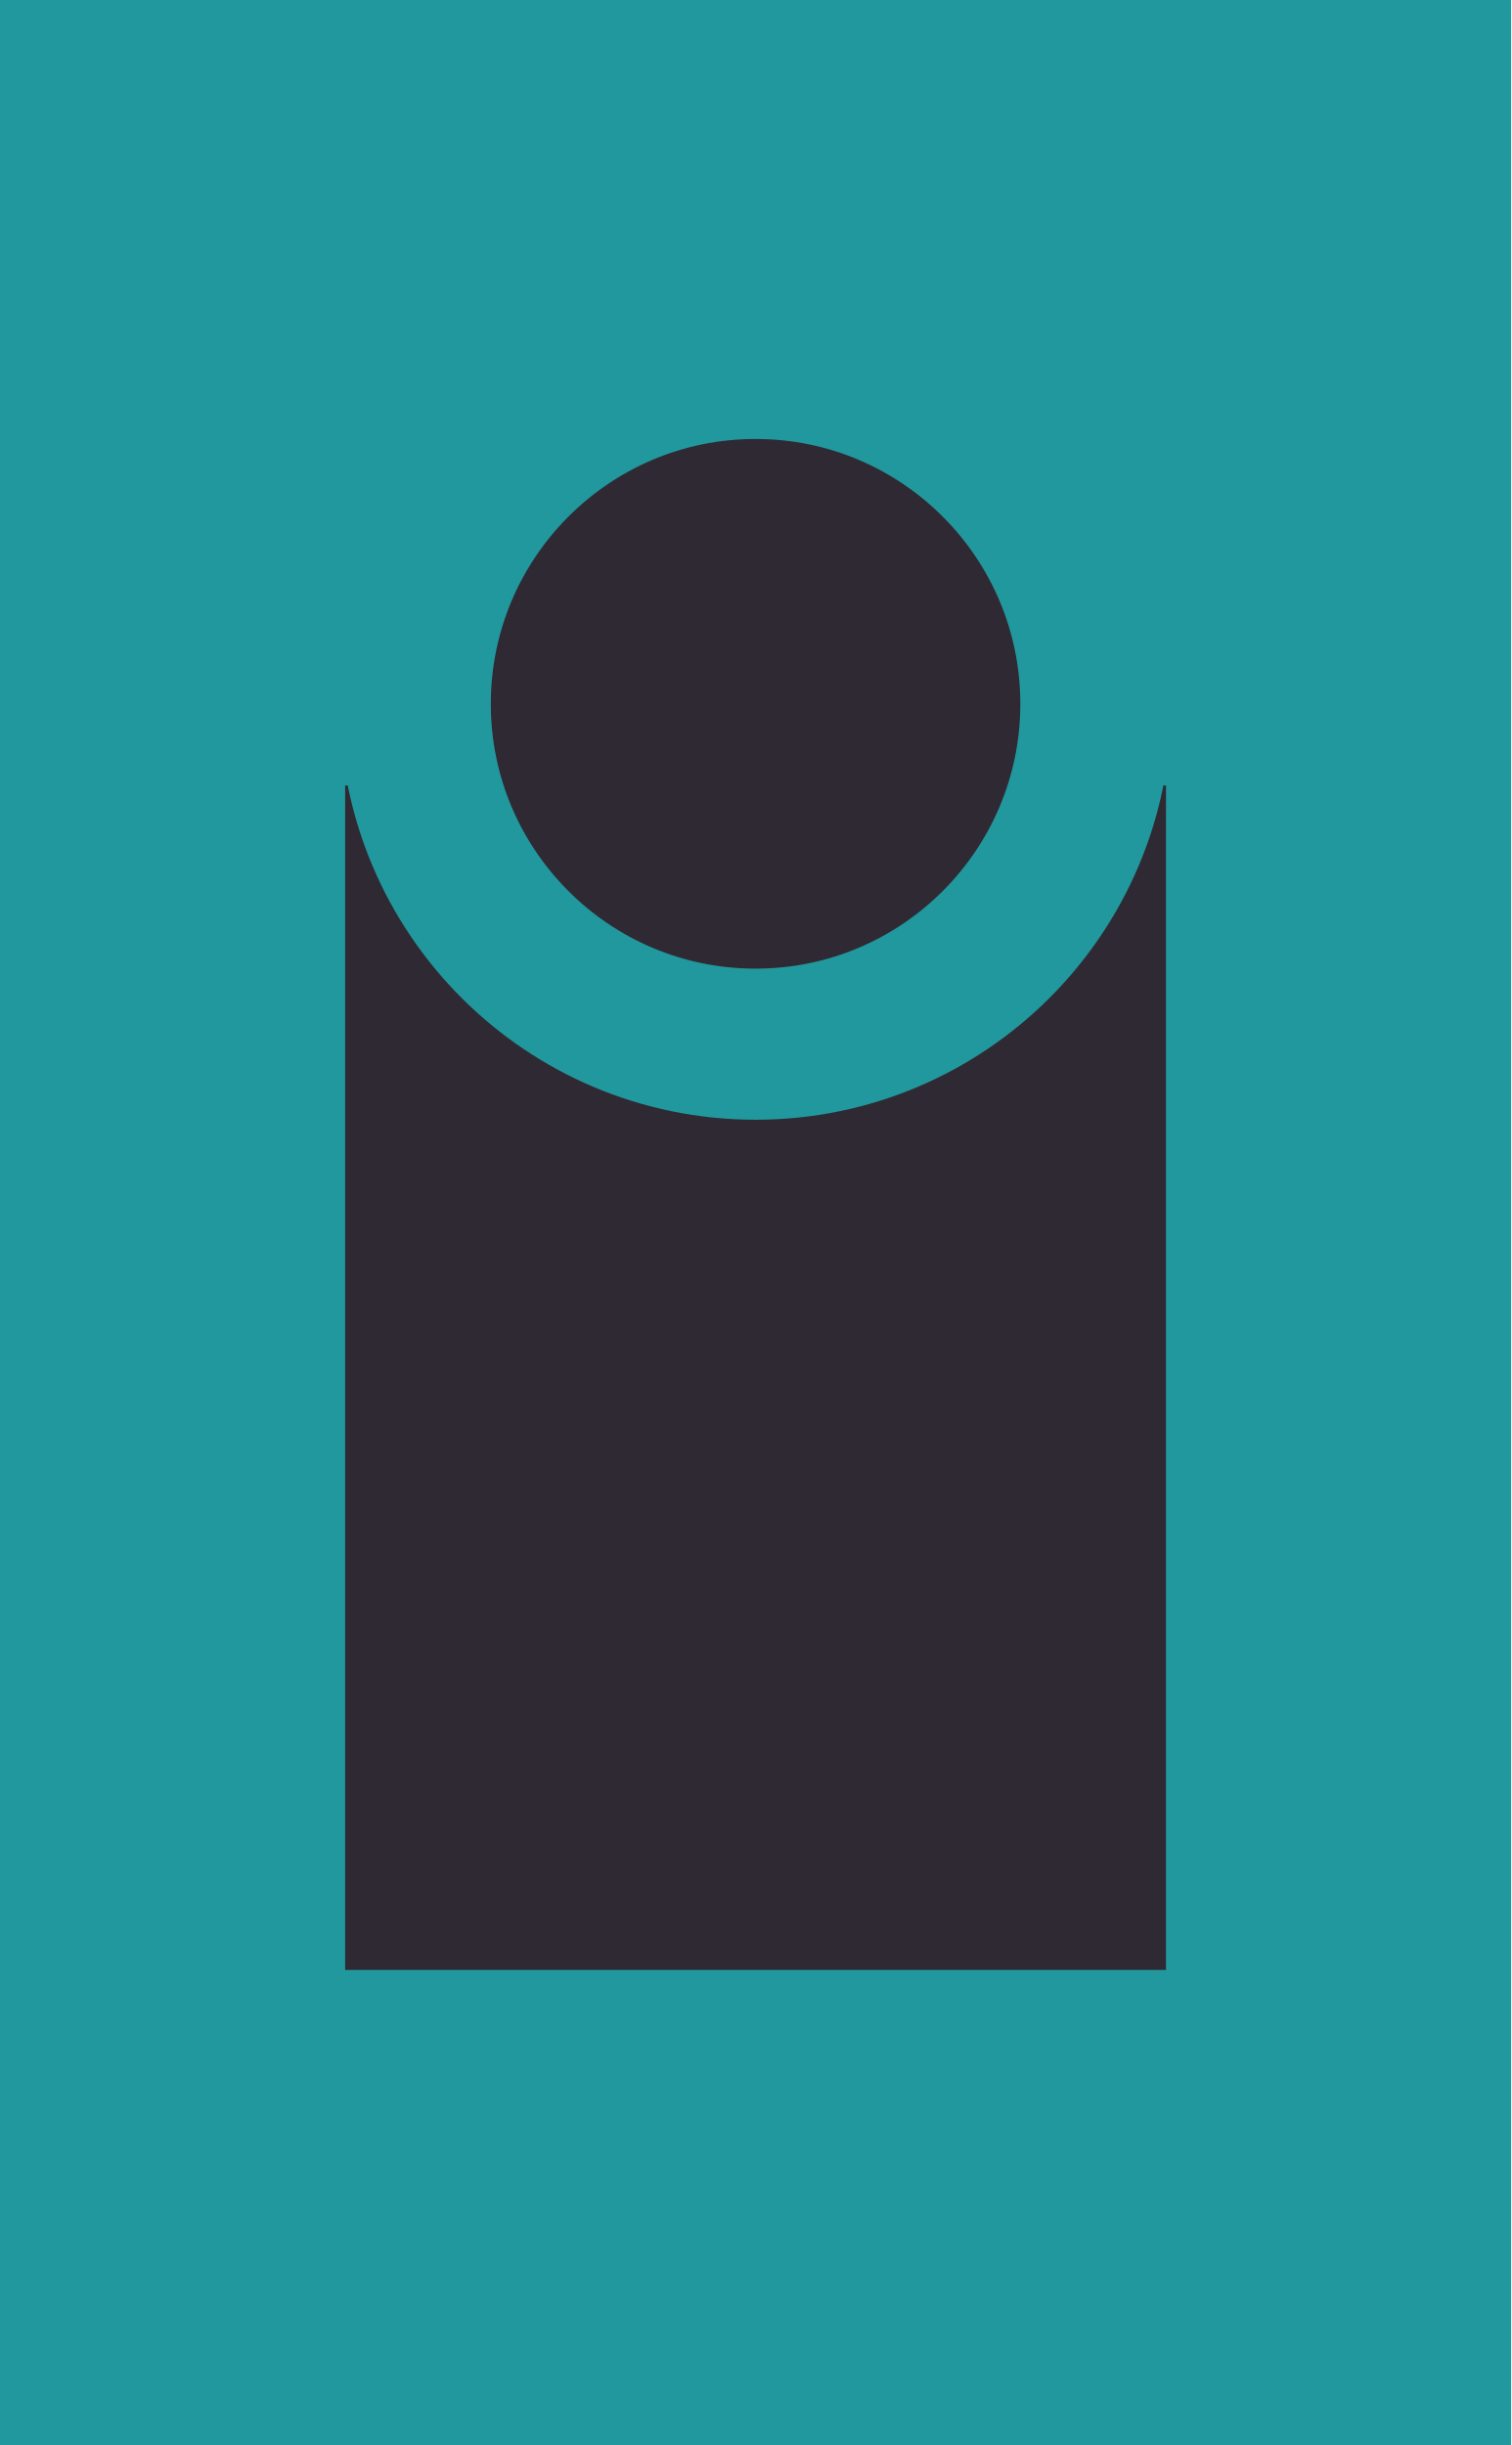
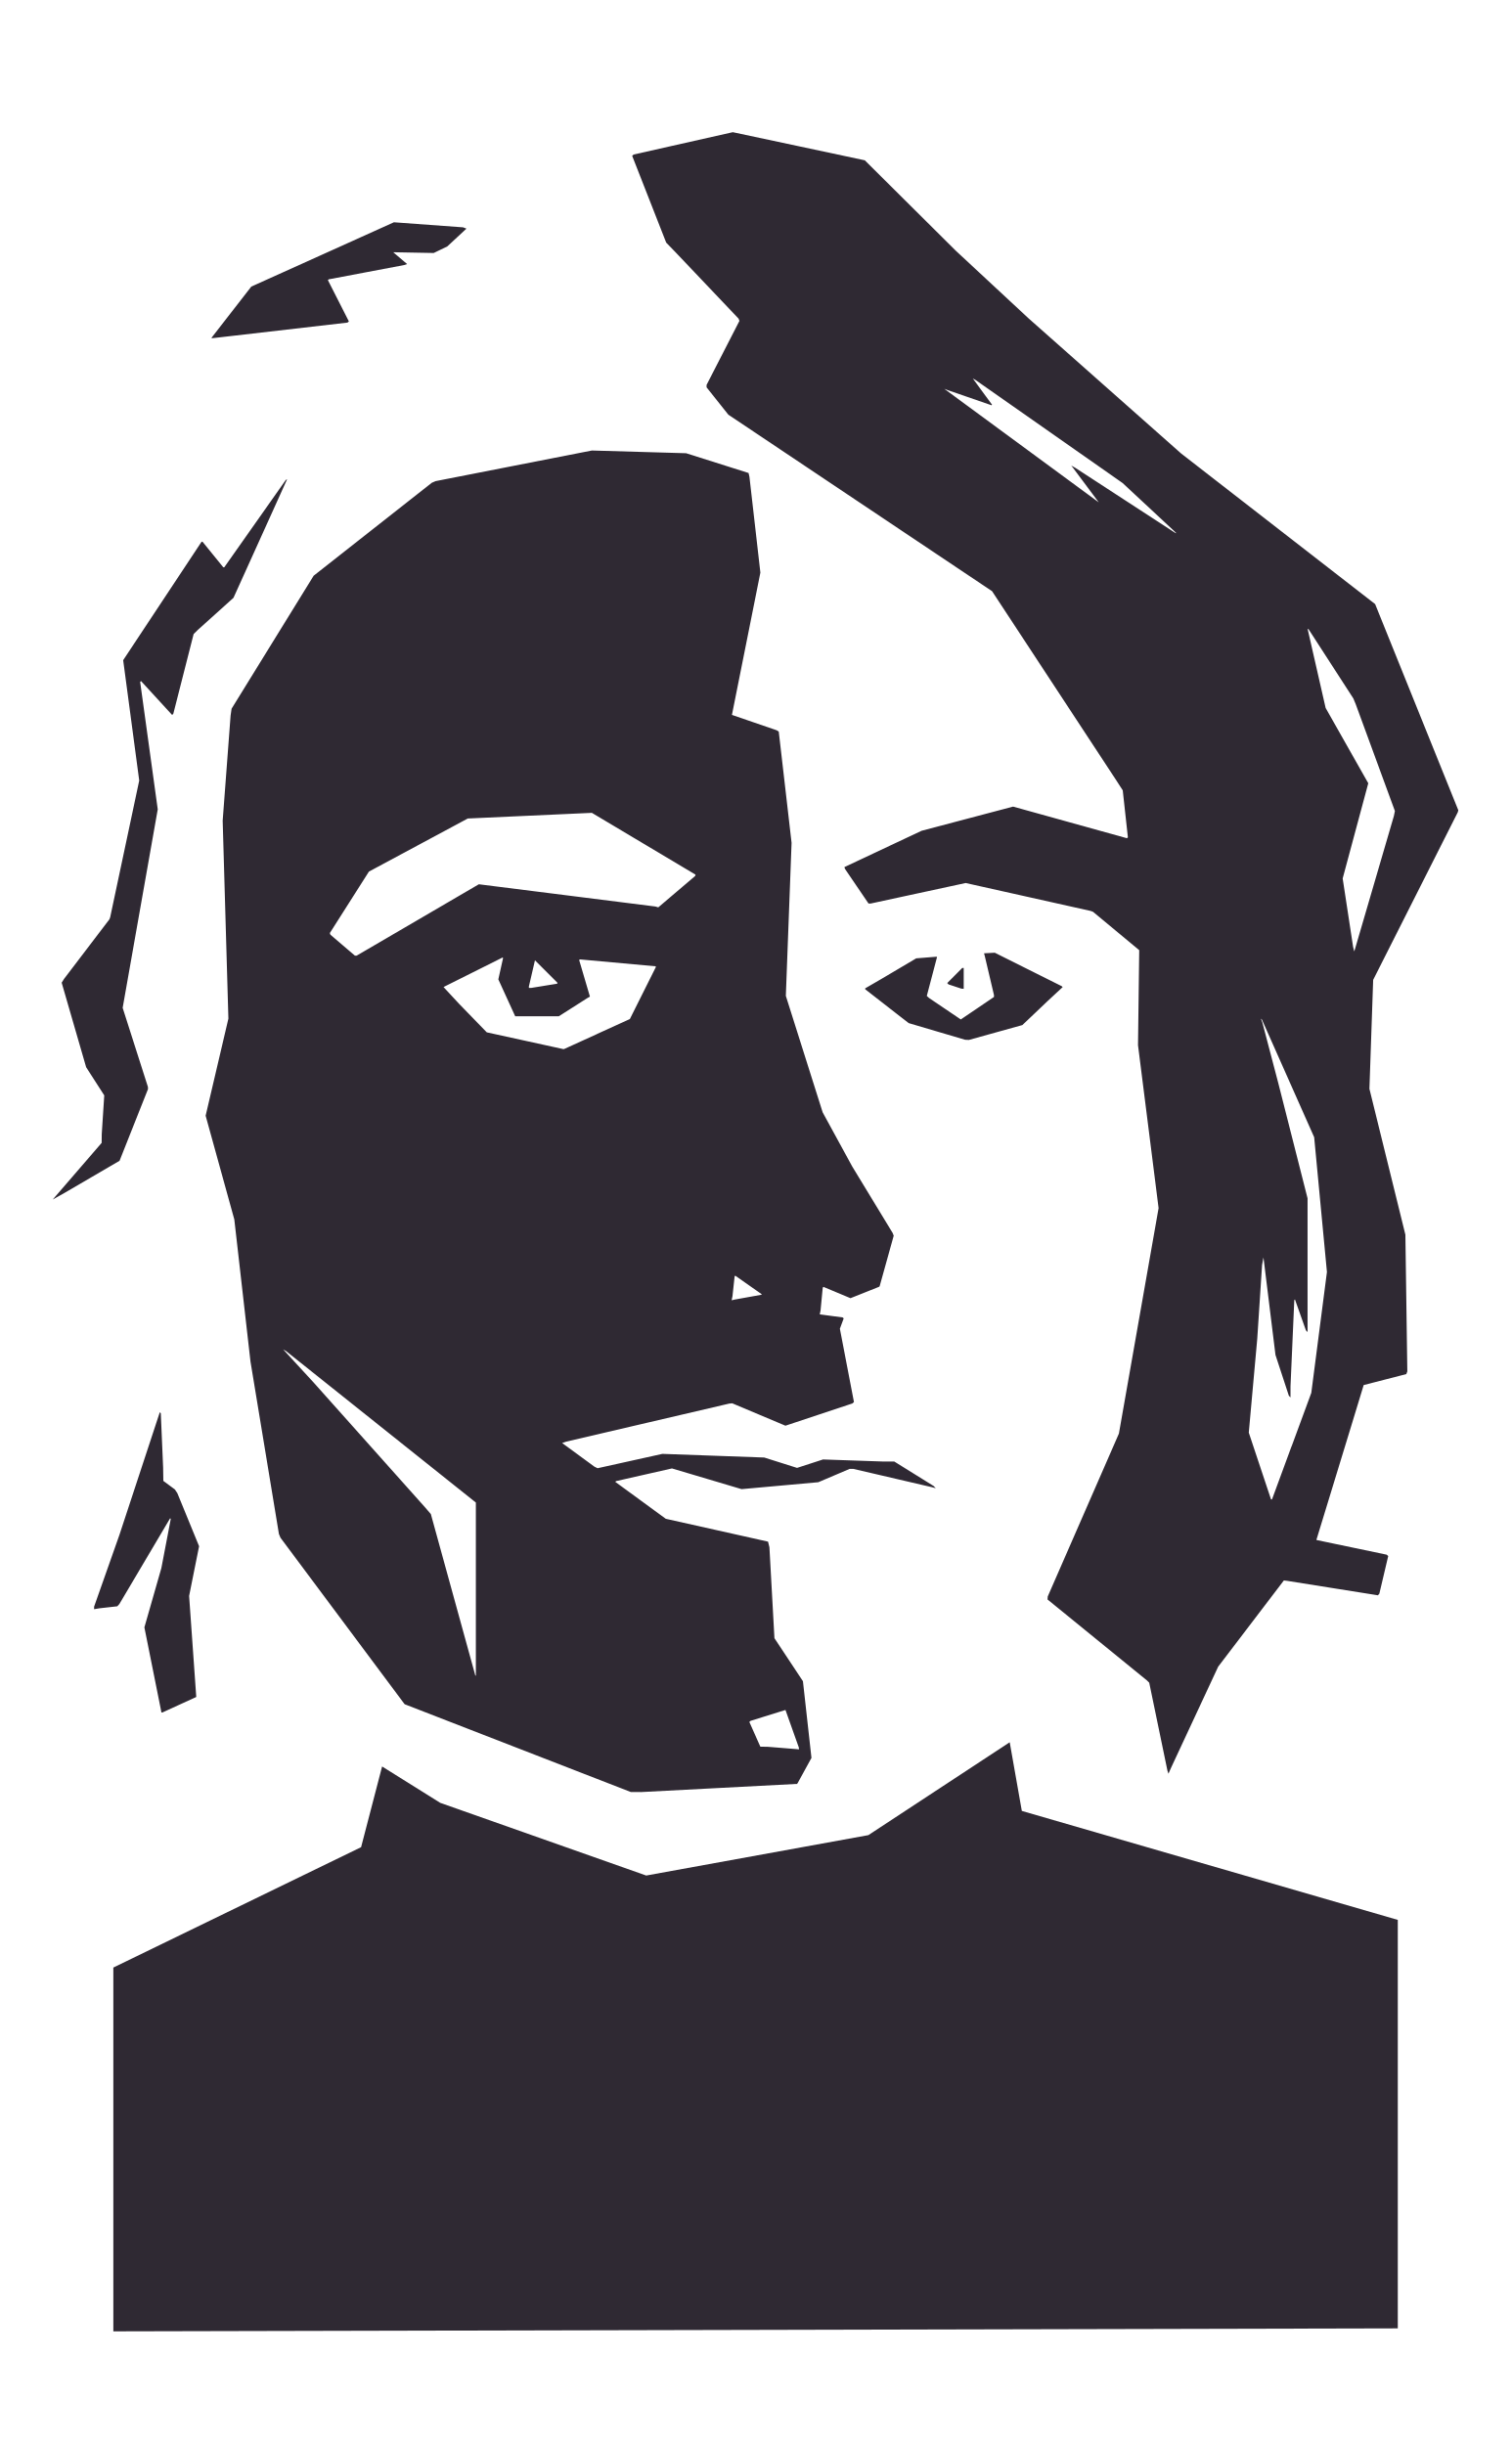
- <svg xmlns="http://www.w3.org/2000/svg" xmlns:xlink="http://www.w3.org/1999/xlink" version="1.1" preserveAspectRatio="xMidYMid meet" viewBox="-1 -1 104 165.8" width="100" height="161.8" id="svg143">
-   <defs id="defs123">
-     <path d="M 0,0 H 100 V 161.8 H 0 Z" id="cA6yreH7M" />
-     <path d="m 22.84,51.98 h 54.32 v 78.38 H 22.84 Z" id="aI128uLY2" />
-     <path d="M 72.52,46.58 C 72.52,59.01 62.43,69.1 50,69.1 37.57,69.1 27.48,59.01 27.48,46.58 27.48,34.15 37.57,24.05 50,24.05 c 12.43,0 22.52,10.1 22.52,22.53 z" id="b9ajYHJoo" />
-   </defs>
-   <g id="g141" transform="matrix(1.04,0,0,1.04,-1,-2.236002)">
-     <g id="g127">
-       <use xlink:href="#cA6yreH7M" id="use125" style="opacity:1;fill:#20989d;fill-opacity:1" x="0" y="0" width="100%" height="100%" />
-     </g>
-     <g id="g131">
-       <use xlink:href="#aI128uLY2" id="use129" style="opacity:1;fill:#2f2933;fill-opacity:1" x="0" y="0" width="100%" height="100%" />
-     </g>
-     <g id="g139">
-       <use xlink:href="#b9ajYHJoo" id="use133" style="opacity:1;fill:#2f2933;fill-opacity:1" x="0" y="0" width="100%" height="100%" />
-       <g id="g137">
-         <use xlink:href="#b9ajYHJoo" id="use135" style="opacity:1;fill-opacity:0;stroke:#20989d;stroke-width:10;stroke-opacity:1" x="0" y="0" width="100%" height="100%" />
-       </g>
-     </g>
+ <svg xmlns="http://www.w3.org/2000/svg" width="100mm" height="161.8mm" viewBox="0 0 100 161.8" version="1.1" id="svg8">
+   <defs id="defs2" />
+   <g id="layer1" transform="translate(0,-135.2)">
+     <path style="fill:#2f2933;fill-opacity:1;stroke-width:0.063" d="m 34.262,250.884 -7.478,-2.903 -0.021,-0.024 -0.021,-0.024 -4.09,-5.485 -4.09,-5.485 -0.052,-0.125 -0.052,-0.125 -0.941,-5.705 -0.941,-5.705 -0.535,-4.702 -0.535,-4.702 -0.949,-3.433 -0.949,-3.433 0.753,-3.212 0.753,-3.212 -0.189,-6.551 -0.189,-6.551 0.262,-3.479 0.262,-3.479 0.033,-0.226 0.033,-0.226 2.715,-4.399 2.715,-4.399 3.91,-3.076 3.91,-3.076 0.125,-0.054 0.125,-0.054 5.172,-1.013 5.172,-1.013 3.117,0.09 3.117,0.09 2.066,0.654 2.066,0.654 0.029,0.125 0.029,0.125 0.362,3.171 0.362,3.171 -0.941,4.708 -0.941,4.708 1.479,0.508 1.479,0.508 0.07,0.044 0.07,0.044 0.425,3.682 0.424,3.682 -0.19,5.063 -0.19,5.063 1.219,3.855 1.219,3.855 0.976,1.787 0.976,1.787 1.339,2.203 1.339,2.203 0.035,0.091 0.035,0.091 -0.466,1.674 -0.466,1.674 -0.023,0.018 -0.023,0.018 -0.941,0.375 -0.941,0.375 -0.894,-0.374 -0.894,-0.374 -0.024,0.025 -0.024,0.025 -0.072,0.752 -0.072,0.752 -0.027,0.132 -0.027,0.132 0.76,0.102 0.76,0.102 0.032,0.032 0.032,0.032 -0.126,0.341 -0.126,0.341 0.466,2.426 0.466,2.426 -0.052,0.047 -0.052,0.047 -2.215,0.736 -2.215,0.736 -1.76,-0.741 -1.76,-0.741 -0.1,0.009 -0.1,0.009 -5.391,1.259 -5.391,1.259 -0.138,0.046 -0.138,0.046 1.071,0.784 1.071,0.784 0.102,0.05 0.102,0.05 2.144,-0.475 2.144,-0.475 3.372,0.121 3.372,0.121 1.084,0.343 1.084,0.343 0.86,-0.279 0.86,-0.279 2.006,0.069 2.006,0.069 0.351,-6.3e-4 0.351,-6.3e-4 1.304,0.811 1.304,0.811 0.069,0.073 0.069,0.073 -0.125,-0.034 -0.125,-0.034 -2.602,-0.606 -2.602,-0.606 -0.125,6.3e-4 -0.125,6.3e-4 -1.034,0.44 -1.034,0.44 -2.539,0.229 -2.539,0.229 -2.304,-0.685 -2.304,-0.685 -1.851,0.42 -1.851,0.42 -0.023,0.025 -0.023,0.025 1.67,1.221 1.67,1.221 3.383,0.756 3.383,0.756 0.046,0.186 0.046,0.186 0.166,3.009 0.166,3.009 0.943,1.424 0.943,1.424 0.282,2.537 0.282,2.537 -0.457,0.834 -0.457,0.834 -0.021,0.026 -0.021,0.026 -5.156,0.27 -5.156,0.27 -0.345,-0.002 -0.345,-0.002 -7.478,-2.903 z m 18.605,0.03 v -0.059 l -0.444,-1.248 -0.444,-1.248 -1.159,0.361 -1.159,0.361 -0.036,0.036 -0.036,0.036 0.363,0.817 0.363,0.817 0.256,0.005 0.256,0.005 0.972,0.079 0.972,0.079 0.047,0.009 0.047,0.009 z M 31.49,240.358 v -5.726 l -6.279,-5.01 -6.279,-5.01 -0.098,-0.058 -0.098,-0.058 1.006,1.093 1.006,1.093 3.694,4.138 3.694,4.138 0.188,0.219 0.188,0.219 1.472,5.343 1.472,5.343 h 0.017 0.017 z m 18.018,-19.318 0.872,-0.157 0.016,-0.016 0.016,-0.016 -0.878,-0.616 -0.878,-0.616 -0.021,0.021 -0.021,0.021 -0.071,0.658 -0.071,0.658 -0.028,0.135 -0.028,0.135 0.109,-0.025 0.109,-0.025 z m -9.992,-17.419 2.165,-0.985 0.864,-1.728 0.864,-1.728 -0.019,-0.018 -0.019,-0.018 -2.499,-0.228 -2.499,-0.228 -0.023,0.023 -0.023,0.023 0.356,1.209 0.356,1.209 -0.091,0.052 -0.091,0.052 -0.94,0.599 -0.94,0.599 -1.442,-0.001 -1.442,-0.001 -0.558,-1.221 -0.558,-1.221 0.157,-0.705 0.157,-0.705 -0.015,-0.019 -0.015,-0.019 -1.955,0.978 -1.955,0.978 0.506,0.546 0.506,0.546 0.925,0.953 0.925,0.953 2.539,0.556 2.539,0.556 0.031,-0.009 0.031,-0.009 2.165,-0.985 z m -3.497,-3.186 0.862,-0.139 v -0.035 -0.035 l -0.74,-0.738 -0.74,-0.738 -0.201,0.865 -0.201,0.865 5.01e-4,0.047 5.01e-4,0.047 0.078,7.4e-4 0.078,7.4e-4 0.862,-0.139 z m -8.374,-4.356 4.043,-2.362 5.84,0.736 5.84,0.736 0.097,0.028 0.097,0.028 1.219,-1.037 1.219,-1.037 0.014,-0.045 0.013,-0.045 -3.43,-2.045 -3.43,-2.045 -4.106,0.187 -4.106,0.187 -3.271,1.757 -3.271,1.757 -1.293,2.033 -1.293,2.033 0.019,0.055 0.019,0.055 0.811,0.693 0.811,0.693 h 0.057 0.057 z m 49.646,56.399 -0.033,-0.094 -0.604,-2.915 -0.604,-2.915 -0.073,-0.073 -0.073,-0.073 -3.291,-2.68 -3.291,-2.68 0.006,-0.099 0.006,-0.099 2.355,-5.391 2.355,-5.391 1.313,-7.46 1.313,-7.46 -0.681,-5.391 -0.681,-5.391 0.04,-3.144 0.04,-3.144 -1.527,-1.268 -1.527,-1.268 -0.076,-0.029 -0.076,-0.029 -4.139,-0.925 -4.139,-0.925 -3.147,0.68 -3.147,0.68 -0.068,-0.002 -0.068,-0.002 -0.781,-1.149 -0.781,-1.149 -0.016,-0.056 -0.016,-0.056 2.552,-1.201 2.552,-1.201 3.029,-0.8 3.029,-0.8 3.767,1.046 3.767,1.046 0.031,-0.031 0.031,-0.031 -0.17,-1.553 -0.17,-1.553 -0.202,-0.313 -0.202,-0.313 -4.122,-6.277 -4.122,-6.277 -8.726,-5.84 -8.726,-5.84 -0.72,-0.905 -0.72,-0.905 v -0.08 -0.08 l 1.087,-2.119 1.087,-2.119 -0.029,-0.075 -0.029,-0.075 -2.084,-2.194 -2.084,-2.194 -0.31,-0.32 -0.31,-0.32 -1.126,-2.872 -1.126,-2.872 0.049,-0.043 0.049,-0.043 3.281,-0.739 3.281,-0.739 4.367,0.93 4.367,0.93 3.009,2.99 3.009,2.99 2.413,2.243 2.413,2.243 5.046,4.469 5.046,4.469 6.418,4.982 6.418,4.982 2.752,6.821 2.752,6.821 -0.018,0.068 -0.018,0.068 -2.799,5.545 -2.799,5.545 -0.124,3.605 -0.124,3.605 1.19,4.827 1.19,4.827 0.064,4.524 0.064,4.524 -0.034,0.088 -0.034,0.088 -1.41,0.363 -1.41,0.363 -0.394,1.294 -0.394,1.294 -1.169,3.824 -1.169,3.824 0.005,0.009 0.005,0.009 2.319,0.485 2.319,0.485 0.051,0.045 0.051,0.045 -0.294,1.247 -0.294,1.247 -0.048,0.052 -0.048,0.052 -3.001,-0.478 -3.001,-0.478 -0.11,-0.013 -0.11,-0.013 -2.173,2.852 -2.173,2.852 -1.563,3.354 -1.563,3.354 -0.082,0.188 -0.082,0.188 -0.033,-0.094 z m 8.187,-21.58 1.298,-3.526 0.517,-3.998 0.517,-3.998 -0.422,-4.459 -0.422,-4.459 -1.729,-3.893 -1.729,-3.893 -0.035,-0.031 -0.035,-0.031 0.049,0.125 0.049,0.125 0.527,2.006 0.527,2.006 0.969,3.814 0.969,3.814 v 4.426 4.426 l -0.055,-0.059 -0.055,-0.059 -0.362,-1.02 -0.362,-1.02 -0.022,0.022 -0.022,0.022 -0.125,2.847 -0.125,2.847 -6.22e-4,0.373 -6.29e-4,0.373 -0.055,-0.059 -0.055,-0.059 -0.442,-1.348 -0.442,-1.348 -0.397,-3.225 -0.397,-3.226 -0.046,0.248 -0.046,0.248 -0.16,2.445 -0.16,2.445 -0.28,3.103 -0.28,3.103 0.736,2.21 0.736,2.21 h 0.032 0.032 l 1.298,-3.526 z m 5.472,-37.284 1.292,-4.419 0.033,-0.163 0.033,-0.163 -1.297,-3.536 -1.297,-3.536 -0.078,-0.188 -0.078,-0.188 -1.491,-2.305 -1.491,-2.305 -0.019,0.019 -0.019,0.019 0.593,2.6 0.593,2.6 1.411,2.492 1.411,2.492 -0.847,3.15 -0.847,3.15 0.344,2.257 0.344,2.257 0.038,0.157 0.038,0.157 0.021,-0.063 0.021,-0.063 z m -13.199,-23.221 -0.092,-0.089 -1.686,-1.57 -1.686,-1.57 -4.859,-3.404 -4.859,-3.404 -0.097,-0.057 -0.097,-0.057 0.247,0.339 0.247,0.339 0.39,0.531 0.39,0.531 -0.018,0.018 -0.018,0.018 -1.436,-0.496 -1.436,-0.496 -0.125,-0.047 -0.125,-0.047 5.015,3.686 5.015,3.686 0.094,0.07 0.094,0.07 -0.069,-0.094 -0.069,-0.094 -0.771,-1.034 -0.771,-1.034 -0.069,-0.089 -0.069,-0.089 0.125,0.069 0.125,0.069 3.322,2.163 3.322,2.163 0.029,0.004 0.029,0.004 -0.092,-0.089 z m -67.074,78.117 v -0.018 l -0.561,-2.8 -0.561,-2.8 0.562,-1.963 0.562,-1.963 0.311,-1.626 0.311,-1.626 -0.021,-0.021 -0.021,-0.021 -1.68,2.838 -1.68,2.838 -0.068,0.075 -0.068,0.075 -0.596,0.067 -0.596,0.067 -0.172,0.029 -0.172,0.029 v -0.084 -0.084 l 0.838,-2.375 0.838,-2.375 1.336,-4.058 1.336,-4.058 0.033,0.033 0.033,0.033 0.077,1.8 0.077,1.8 0.007,0.439 0.007,0.439 0.381,0.282 0.381,0.282 0.083,0.125 0.083,0.125 0.719,1.755 0.719,1.755 -0.33,1.645 -0.33,1.645 0.236,3.338 0.236,3.338 -0.01,0.01 -0.01,0.01 -1.109,0.507 -1.109,0.507 h -0.035 -0.035 z m -7.076,-34.057 0.102,-0.121 1.512,-1.751 1.512,-1.751 0.003,-0.286 0.003,-0.286 0.083,-1.285 0.083,-1.285 -0.599,-0.932 -0.599,-0.932 -0.81,-2.797 -0.81,-2.797 0.079,-0.126 0.079,-0.126 1.5,-1.97 1.5,-1.97 0.026,-0.068 0.026,-0.068 0.961,-4.525 0.961,-4.525 -0.531,-3.982 -0.531,-3.982 2.594,-3.919 2.594,-3.919 0.031,-7.4e-4 0.031,-7.4e-4 0.687,0.846 0.687,0.846 0.034,-10e-4 0.034,-0.001 2.032,-2.885 2.032,-2.885 0.047,-0.029 0.047,-0.029 -0.46,1.019 -0.46,1.019 -1.315,2.906 -1.315,2.906 -1.182,1.064 -1.182,1.064 -0.137,0.136 -0.137,0.136 -0.671,2.633 -0.671,2.633 -0.039,0.044 -0.039,0.044 -1.031,-1.123 -1.031,-1.123 -0.028,0.028 -0.028,0.028 0.582,4.217 0.582,4.217 -1.161,6.568 -1.161,6.568 0.836,2.616 0.836,2.616 0.002,0.074 0.002,0.074 -0.941,2.371 -0.941,2.371 -1.826,1.066 -1.826,1.066 -0.383,0.215 -0.383,0.215 0.102,-0.121 z m 58.401,-10.996 -1.865,-0.55 -0.394,-0.305 -0.394,-0.305 -1.046,-0.815 -1.046,-0.815 -0.002,-0.031 -0.002,-0.031 0.548,-0.318 0.548,-0.318 1.141,-0.675 1.141,-0.675 0.674,-0.054 0.674,-0.054 0.014,0.014 0.014,0.014 -0.338,1.284 -0.338,1.284 0.076,0.069 0.076,0.069 1.049,0.709 1.049,0.709 1.098,-0.744 1.098,-0.744 -7.41e-4,-0.066 -7.4e-4,-0.066 -0.303,-1.285 -0.303,-1.285 -0.025,-0.094 -0.025,-0.094 0.355,-0.019 0.355,-0.019 2.215,1.107 2.215,1.107 0.031,0.031 0.031,0.031 -0.483,0.448 -0.483,0.448 -0.85,0.808 -0.85,0.808 -1.77,0.492 -1.77,0.492 -0.125,-0.006 -0.125,-0.006 -1.865,-0.55 z m 1.192,-2.973 -0.422,-0.138 -0.045,-0.045 -0.045,-0.045 0.497,-0.5 0.497,-0.5 h 0.049 0.049 v 0.69 0.69 l -0.078,-0.006 -0.078,-0.006 -0.422,-0.138 z m -49.149,-42.994 0.062,-0.078 1.261,-1.623 1.261,-1.623 4.719,-2.128 4.719,-2.128 2.288,0.167 2.288,0.167 0.112,0.043 0.112,0.043 -0.634,0.589 -0.634,0.589 -0.449,0.217 -0.449,0.217 -1.339,-0.025 -1.339,-0.025 0.15,0.128 0.15,0.128 0.309,0.263 0.309,0.263 -0.092,0.032 -0.092,0.032 -2.503,0.474 -2.503,0.474 -0.026,0.026 -0.026,0.026 0.694,1.366 0.694,1.366 -0.046,0.039 -0.046,0.039 -4.451,0.514 -4.451,0.514 -0.055,-0.002 -0.055,-0.002 0.062,-0.078 z" id="path88" />
+     <path style="fill:#2f2933;fill-opacity:1;stroke:none;stroke-width:1px;stroke-linecap:butt;stroke-linejoin:miter;stroke-opacity:1" d="M 252.539,435.762 217.184,458.994 161.625,469.096 110.107,450.914 95.568,441.822 v 0 l -5.254,20.181 -61.968,30.11 v 90.99 L 349.605,582.359 V 480.191 l -94.037,-27.258 z" transform="matrix(0.2645833,0,0,0.2645833,0,135.2)" id="path892" />
  </g>
</svg>
